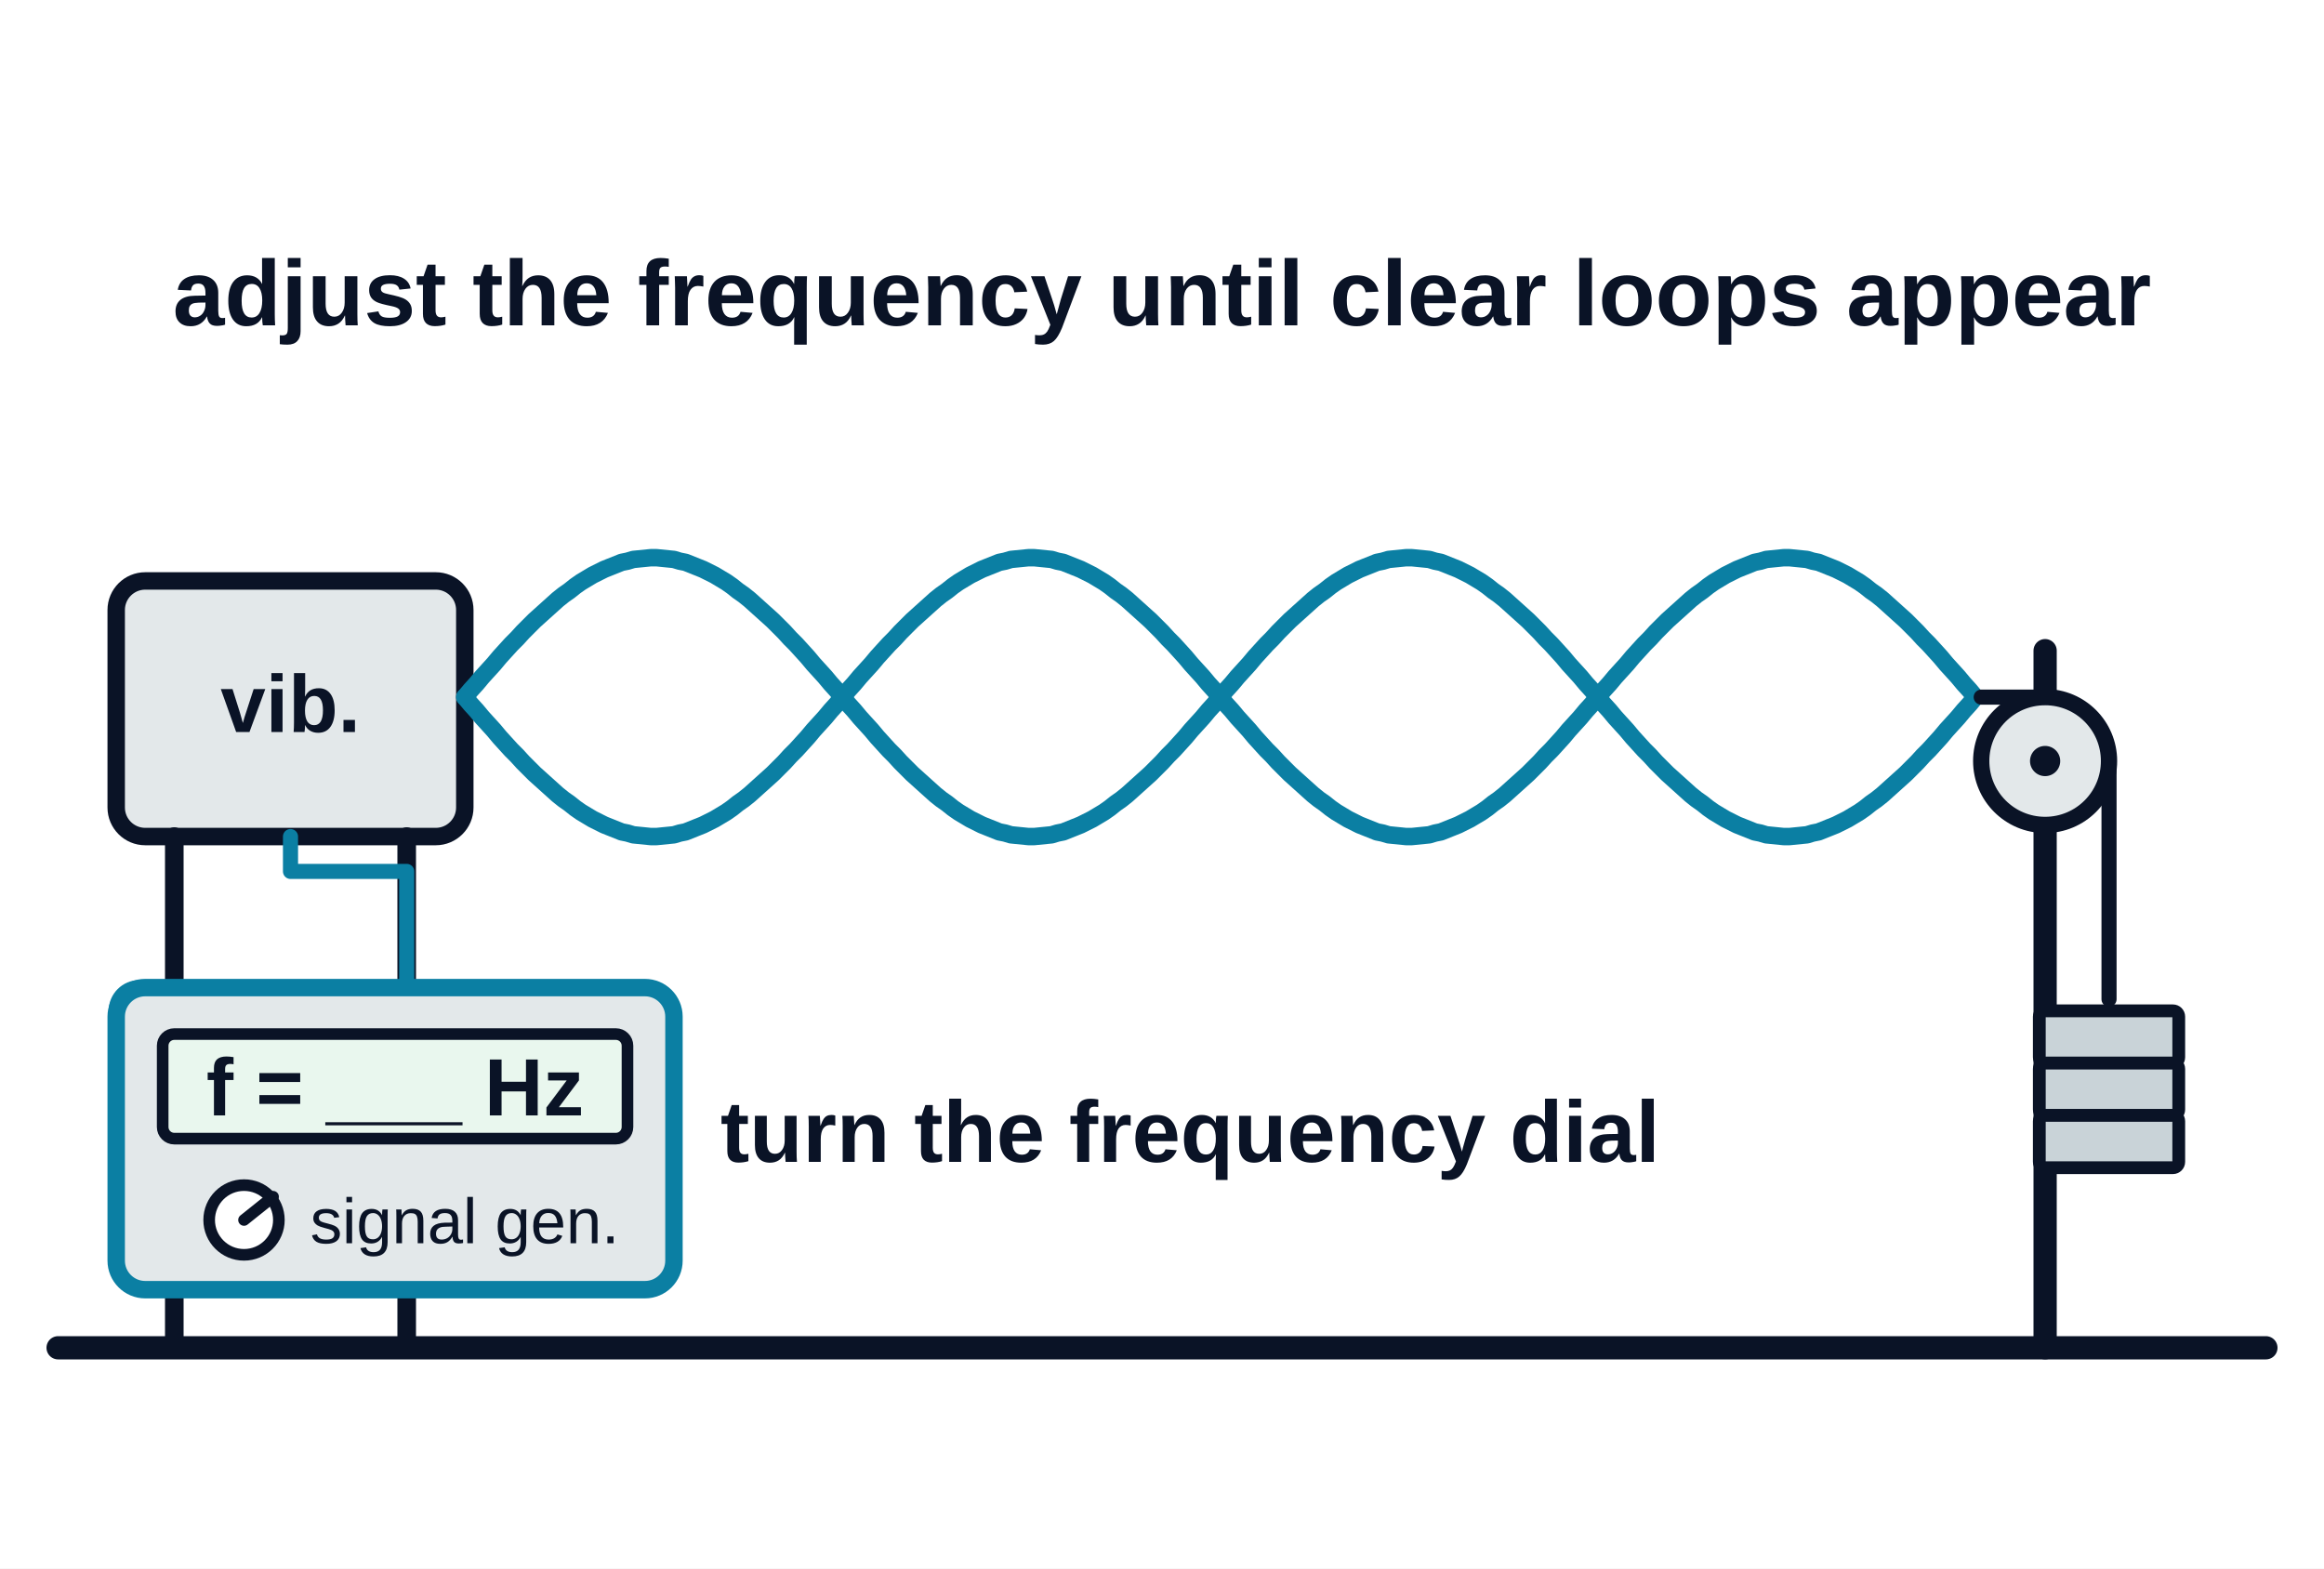
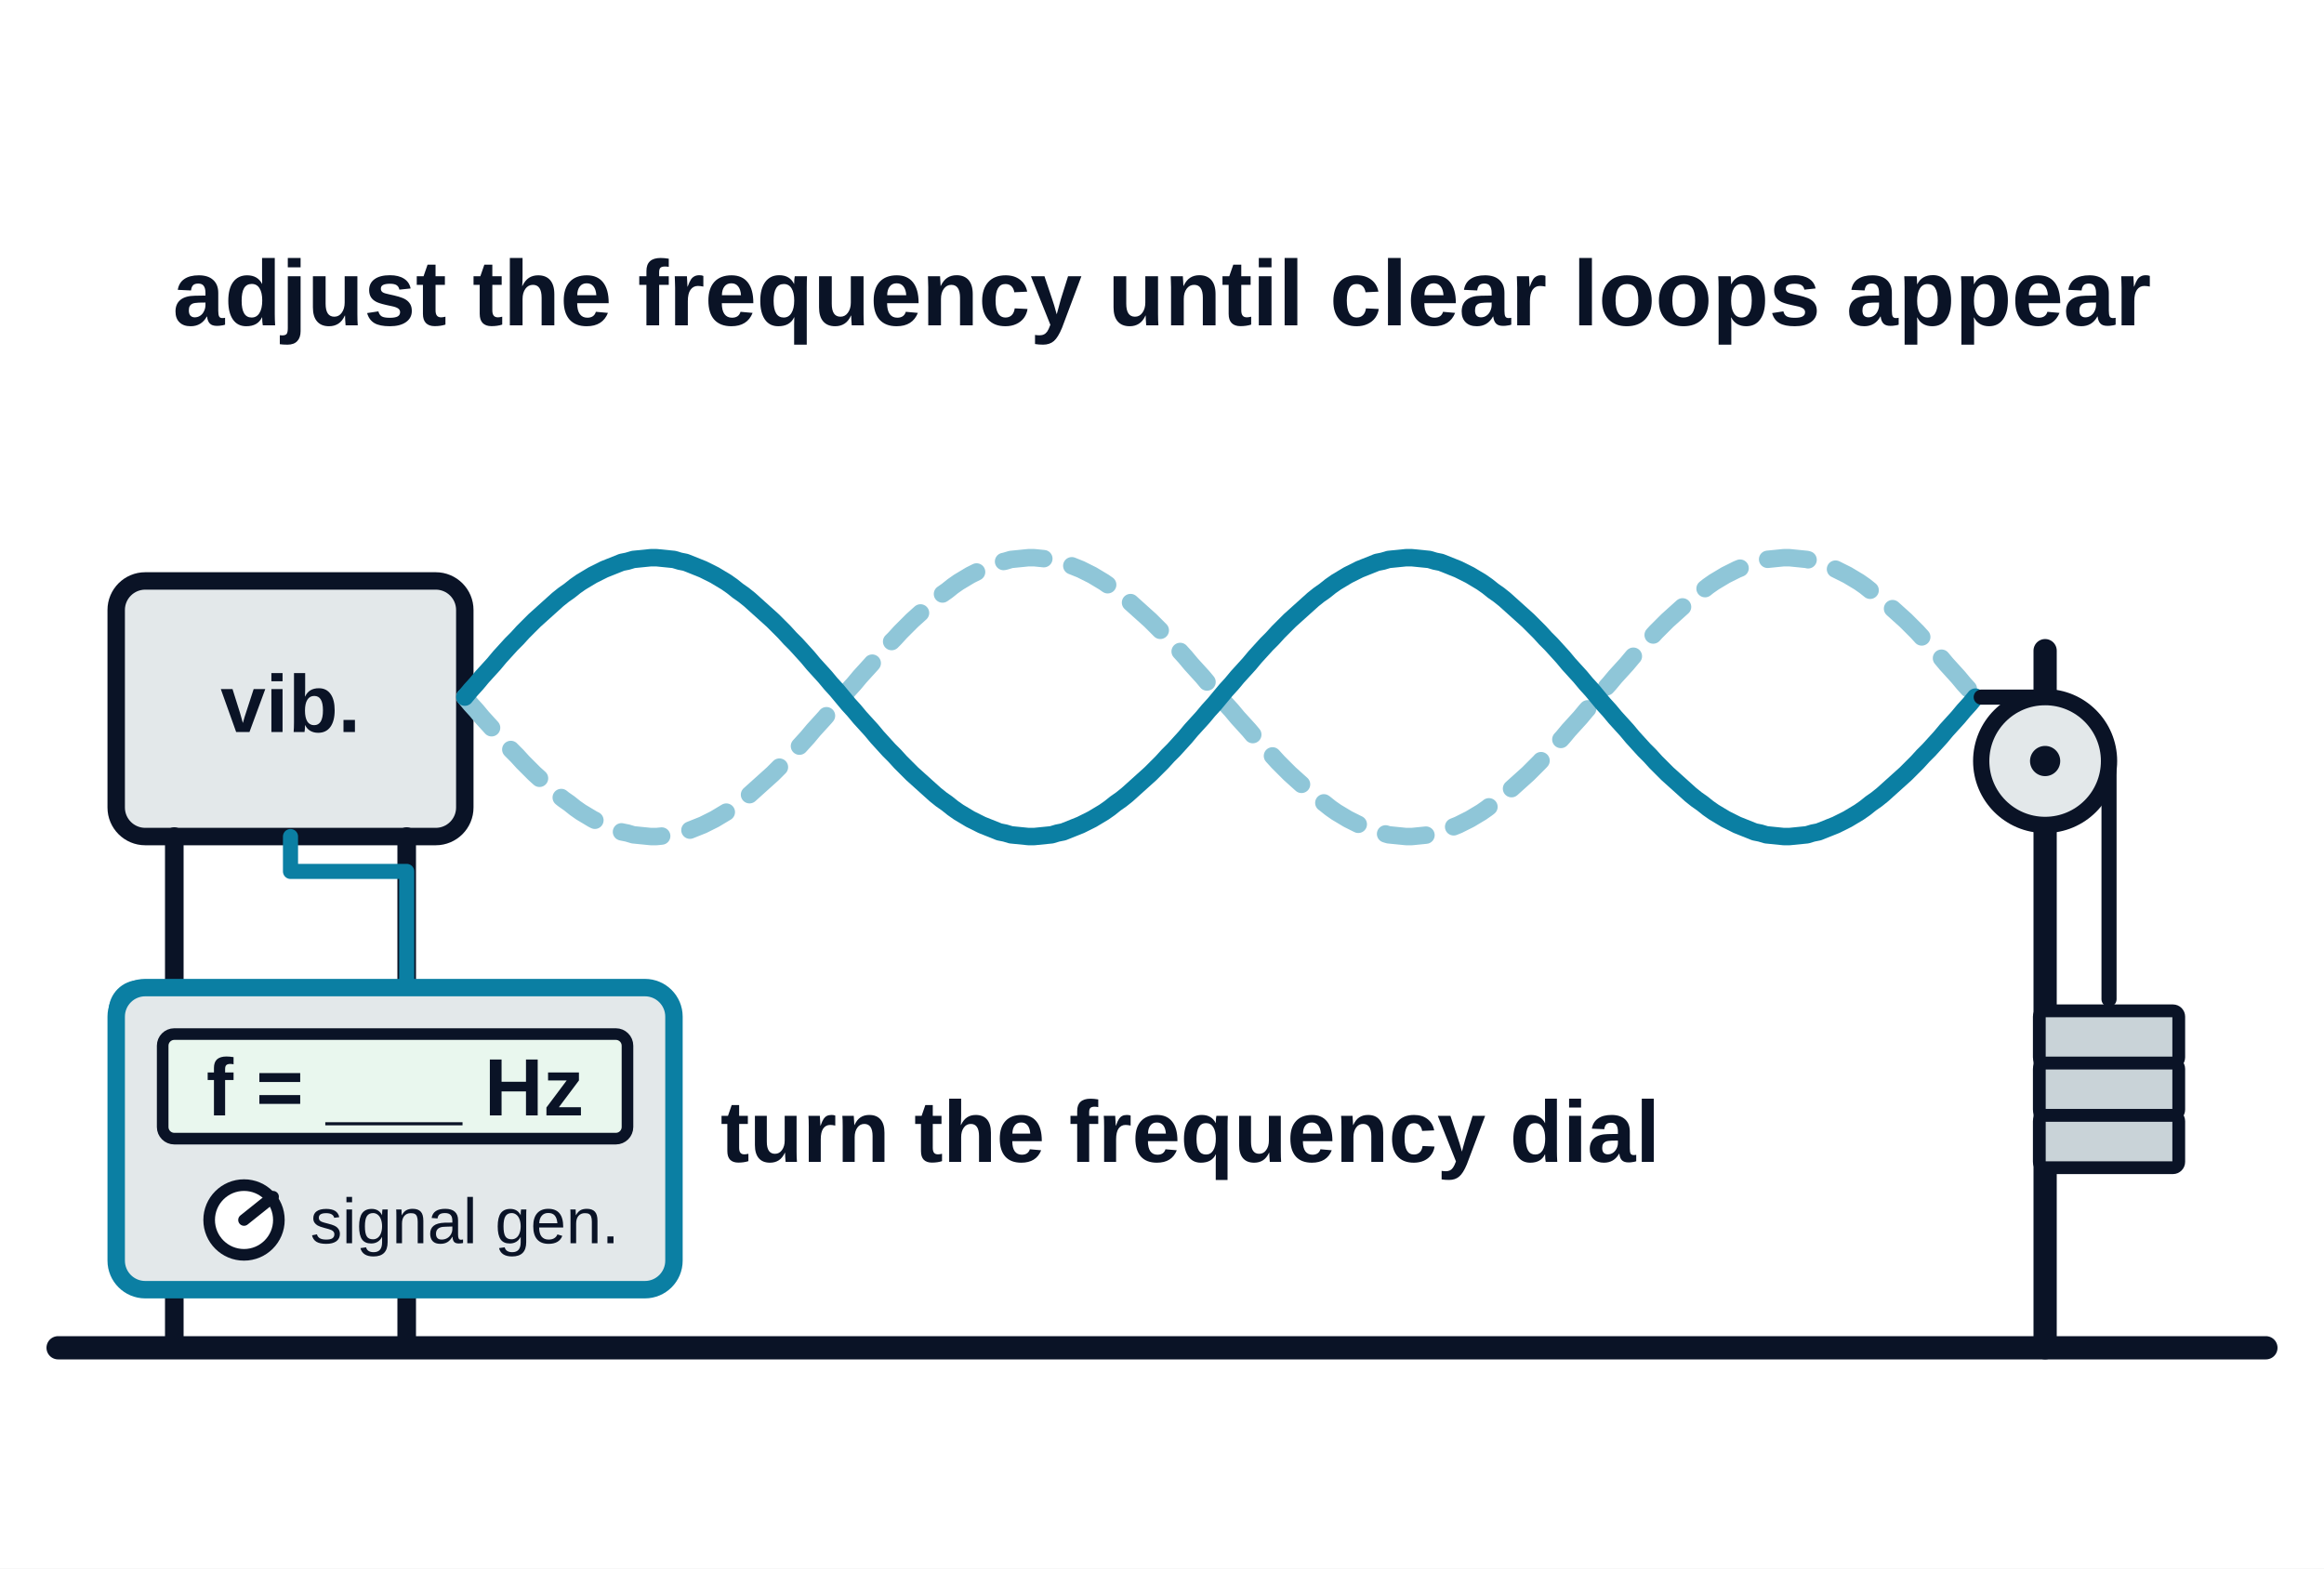
<svg xmlns="http://www.w3.org/2000/svg" viewBox="0 0 400 270" width="400" height="270" role="img" font-family="Arial, Helvetica, sans-serif" fill="none" stroke="#0a1326" stroke-width="3.2" stroke-linecap="round" stroke-linejoin="round">
  <rect width="400" height="270" fill="#ffffff" stroke="none" />
  <line x1="10" y1="232" x2="390" y2="232" stroke="#0a1326" stroke-width="4" />
  <rect x="20" y="100" width="60" height="44" fill="#e3e8ea" stroke="#0a1326" stroke-width="3" rx="5" />
  <text x="50" y="126" text-anchor="middle" font-size="14" font-weight="700" fill="#0a1326" stroke="none">vib.</text>
  <line x1="30" y1="144" x2="30" y2="232" stroke="#0a1326" stroke-width="3.2" />
  <line x1="70" y1="144" x2="70" y2="232" stroke="#0a1326" stroke-width="3.2" />
  <line x1="352" y1="232" x2="352" y2="112" stroke="#0a1326" stroke-width="4" />
  <circle cx="352" cy="131" r="11" fill="#e3e8ea" stroke="#0a1326" stroke-width="2.8" />
  <circle cx="352" cy="131" r="2.6" fill="#0a1326" stroke="none" />
  <rect x="20" y="170" width="70" height="40" fill="#ffffff" stroke="#0b7fa3" stroke-width="2.6" rx="4" />
  <text x="55" y="195.2" text-anchor="middle" font-size="15" font-weight="700" fill="#0a1326" stroke="none" />
+   <path d="M80 120 L81 121.2 L82 122.3 L83 123.5 L84 124.6 L85 125.7 L86 126.9 L87 128 L88 129.1 L89 130.1 L90 131.2 L91 132.2 L92 133.2 L93 134.1 L94 135 L95 135.9 L96 136.8 L97 137.6 L98 138.3 L99 139.1 L100 139.8 L101 140.4 L102 141 L103 141.5 L104 142 L105 142.4 L106 142.8 L107 143.2 L108 143.4 L109 143.7 L110 143.8 L111 143.9 L112 144 L113 144 L114 143.9 L115 143.8 L116 143.7 L117 143.4 L118 143.2 L119 142.8 L120 142.4 L121 142 L122 141.5 L123 141 L124 140.4 L125 139.8 L126 139.1 L127 138.3 L128 137.6 L129 136.8 L130 135.9 L131 135 L132 134.1 L133 133.2 L134 132.2 L135 131.2 L136 130.1 L137 129.1 L138 128 L139 126.9 L140 125.7 L141 124.6 L142 123.5 L143 122.3 L144 121.2 L145 120 L146 118.8 L147 117.7 L148 116.5 L149 115.4 L150 114.3 L151 113.1 L152 112 L153 110.9 L154 109.9 L155 108.8 L156 107.8 L157 106.8 L158 105.9 L159 105 L160 104.1 L161 103.2 L162 102.4 L163 101.7 L164 100.9 L165 100.2 L166 99.6 L167 99 L168 98.5 L169 98 L170 97.6 L171 97.2 L172 96.8 L173 96.6 L174 96.3 L175 96.2 L176 96.1 L177 96 L178 96 L179 96.1 L180 96.2 L181 96.3 L182 96.6 L183 96.8 L184 97.2 L185 97.6 L186 98 L187 98.5 L188 99 L189 99.6 L190 100.2 L191 100.9 L192 101.7 L193 102.4 L194 103.2 L195 104.1 L196 105 L197 105.9 L198 106.8 L199 107.8 L200 108.8 L201 109.9 L202 110.9 L203 112 L204 113.1 L205 114.3 L206 115.4 L207 116.5 L208 117.7 L209 118.8 L210 120 L211 121.2 L212 122.3 L213 123.5 L214 124.6 L215 125.7 L216 126.9 L217 128 L218 129.1 L219 130.1 L220 131.2 L221 132.2 L222 133.2 L223 134.1 L224 135 L225 135.9 L226 136.8 L227 137.6 L228 138.3 L229 139.1 L230 139.8 L231 140.4 L232 141 L233 141.5 L234 142 L235 142.4 L236 142.8 L237 143.2 L238 143.4 L239 143.7 L240 143.8 L241 143.9 L242 144 L243 144 L244 143.9 L245 143.8 L246 143.7 L247 143.4 L248 143.2 L249 142.8 L250 142.4 L251 142 L252 141.5 L253 141 L254 140.4 L255 139.8 L256 139.1 L257 138.3 L258 137.6 L259 136.8 L260 135.9 L261 135 L262 134.1 L263 133.2 L264 132.2 L265 131.2 L266 130.1 L267 129.1 L268 128 L269 126.9 L270 125.7 L271 124.6 L272 123.5 L273 122.3 L274 121.2 L275 120 L276 118.8 L277 117.7 L278 116.5 L279 115.4 L280 114.3 L281 113.1 L282 112 L283 110.9 L284 109.9 L285 108.8 L286 107.8 L287 106.8 L288 105.9 L289 105 L290 104.1 L291 103.2 L292 102.4 L293 101.7 L294 100.9 L295 100.2 L296 99.6 L297 99 L298 98.5 L299 98 L300 97.6 L301 97.2 L302 96.8 L303 96.6 L304 96.3 L305 96.2 L306 96.1 L307 96 L308 96 L309 96.1 L310 96.2 L311 96.3 L312 96.6 L313 96.8 L314 97.2 L315 97.6 L316 98 L317 98.5 L318 99 L319 99.6 L320 100.2 L321 100.9 L322 101.7 L323 102.4 L324 103.2 L325 104.1 L326 105 L327 105.9 L328 106.8 L329 107.8 L330 108.8 L331 109.9 L332 110.9 L333 112 L334 113.1 L335 114.3 L336 115.4 L337 116.5 L338 117.7 L339 118.8 L340 120" stroke="#8fc6d8" stroke-dasharray="7 5" stroke-width="3" fill="none" />
  <path d="M80 120 L81 118.8 L82 117.7 L83 116.5 L84 115.4 L85 114.3 L86 113.1 L87 112 L88 110.9 L89 109.9 L90 108.8 L91 107.8 L92 106.8 L93 105.9 L94 105 L95 104.1 L96 103.2 L97 102.4 L98 101.7 L99 100.9 L100 100.2 L101 99.6 L102 99 L103 98.5 L104 98 L105 97.6 L106 97.2 L107 96.8 L108 96.6 L109 96.3 L110 96.2 L111 96.1 L112 96 L113 96 L114 96.1 L115 96.2 L116 96.3 L117 96.6 L118 96.8 L119 97.2 L120 97.6 L121 98 L122 98.5 L123 99 L124 99.6 L125 100.2 L126 100.9 L127 101.7 L128 102.4 L129 103.2 L130 104.1 L131 105 L132 105.9 L133 106.8 L134 107.8 L135 108.8 L136 109.9 L137 110.9 L138 112 L139 113.1 L140 114.3 L141 115.4 L142 116.5 L143 117.7 L144 118.8 L145 120 L146 121.2 L147 122.3 L148 123.5 L149 124.6 L150 125.7 L151 126.9 L152 128 L153 129.1 L154 130.1 L155 131.2 L156 132.2 L157 133.2 L158 134.1 L159 135 L160 135.9 L161 136.8 L162 137.6 L163 138.3 L164 139.1 L165 139.8 L166 140.4 L167 141 L168 141.5 L169 142 L170 142.4 L171 142.8 L172 143.2 L173 143.4 L174 143.7 L175 143.8 L176 143.9 L177 144 L178 144 L179 143.9 L180 143.8 L181 143.7 L182 143.4 L183 143.2 L184 142.8 L185 142.4 L186 142 L187 141.5 L188 141 L189 140.4 L190 139.8 L191 139.1 L192 138.3 L193 137.6 L194 136.8 L195 135.9 L196 135 L197 134.1 L198 133.2 L199 132.2 L200 131.2 L201 130.1 L202 129.1 L203 128 L204 126.9 L205 125.7 L206 124.6 L207 123.5 L208 122.3 L209 121.2 L210 120 L211 118.8 L212 117.7 L213 116.5 L214 115.4 L215 114.3 L216 113.1 L217 112 L218 110.9 L219 109.9 L220 108.8 L221 107.8 L222 106.8 L223 105.9 L224 105 L225 104.1 L226 103.2 L227 102.4 L228 101.7 L229 100.9 L230 100.2 L231 99.6 L232 99 L233 98.5 L234 98 L235 97.6 L236 97.2 L237 96.8 L238 96.6 L239 96.3 L240 96.2 L241 96.1 L242 96 L243 96 L244 96.1 L245 96.2 L246 96.3 L247 96.6 L248 96.8 L249 97.2 L250 97.6 L251 98 L252 98.5 L253 99 L254 99.6 L255 100.2 L256 100.9 L257 101.7 L258 102.4 L259 103.2 L260 104.1 L261 105 L262 105.9 L263 106.8 L264 107.8 L265 108.8 L266 109.9 L267 110.9 L268 112 L269 113.1 L270 114.3 L271 115.4 L272 116.5 L273 117.7 L274 118.8 L275 120 L276 121.2 L277 122.3 L278 123.5 L279 124.6 L280 125.7 L281 126.9 L282 128 L283 129.1 L284 130.1 L285 131.2 L286 132.2 L287 133.2 L288 134.1 L289 135 L290 135.9 L291 136.8 L292 137.6 L293 138.3 L294 139.1 L295 139.8 L296 140.4 L297 141 L298 141.5 L299 142 L300 142.4 L301 142.8 L302 143.2 L303 143.4 L304 143.7 L305 143.8 L306 143.9 L307 144 L308 144 L309 143.9 L310 143.8 L311 143.7 L312 143.4 L313 143.2 L314 142.8 L315 142.4 L316 142 L317 141.5 L318 141 L319 140.4 L320 139.8 L321 139.1 L322 138.3 L323 137.6 L324 136.8 L325 135.9 L326 135 L327 134.1 L328 133.2 L329 132.2 L330 131.2 L331 130.1 L332 129.1 L333 128 L334 126.9 L335 125.7 L336 124.6 L337 123.5 L338 122.3 L339 121.2 L340 120" stroke="#0b7fa3" stroke-width="3" fill="none" />
-   <path d="M80 120 L81 121.2 L82 122.3 L83 123.5 L84 124.6 L85 125.7 L86 126.9 L87 128 L88 129.1 L89 130.1 L90 131.2 L91 132.2 L92 133.2 L93 134.1 L94 135 L95 135.9 L96 136.8 L97 137.6 L98 138.3 L99 139.1 L100 139.8 L101 140.4 L102 141 L103 141.5 L104 142 L105 142.4 L106 142.8 L107 143.2 L108 143.4 L109 143.7 L110 143.8 L111 143.9 L112 144 L113 144 L114 143.9 L115 143.8 L116 143.7 L117 143.4 L118 143.2 L119 142.8 L120 142.4 L121 142 L122 141.5 L123 141 L124 140.4 L125 139.8 L126 139.1 L127 138.3 L128 137.6 L129 136.8 L130 135.9 L131 135 L132 134.1 L133 133.2 L134 132.2 L135 131.2 L136 130.1 L137 129.1 L138 128 L139 126.9 L140 125.7 L141 124.6 L142 123.5 L143 122.3 L144 121.2 L145 120 L146 118.8 L147 117.7 L148 116.5 L149 115.4 L150 114.3 L151 113.1 L152 112 L153 110.9 L154 109.9 L155 108.8 L156 107.8 L157 106.8 L158 105.9 L159 105 L160 104.1 L161 103.2 L162 102.4 L163 101.7 L164 100.9 L165 100.2 L166 99.6 L167 99 L168 98.5 L169 98 L170 97.6 L171 97.2 L172 96.8 L173 96.6 L174 96.3 L175 96.2 L176 96.1 L177 96 L178 96 L179 96.1 L180 96.2 L181 96.3 L182 96.6 L183 96.8 L184 97.2 L185 97.6 L186 98 L187 98.5 L188 99 L189 99.6 L190 100.2 L191 100.9 L192 101.7 L193 102.4 L194 103.2 L195 104.1 L196 105 L197 105.9 L198 106.8 L199 107.8 L200 108.8 L201 109.9 L202 110.9 L203 112 L204 113.1 L205 114.3 L206 115.4 L207 116.5 L208 117.7 L209 118.8 L210 120 L211 121.2 L212 122.3 L213 123.5 L214 124.6 L215 125.7 L216 126.9 L217 128 L218 129.1 L219 130.1 L220 131.2 L221 132.2 L222 133.2 L223 134.1 L224 135 L225 135.9 L226 136.8 L227 137.6 L228 138.3 L229 139.1 L230 139.8 L231 140.4 L232 141 L233 141.5 L234 142 L235 142.4 L236 142.8 L237 143.2 L238 143.4 L239 143.7 L240 143.8 L241 143.9 L242 144 L243 144 L244 143.9 L245 143.8 L246 143.7 L247 143.4 L248 143.2 L249 142.8 L250 142.4 L251 142 L252 141.5 L253 141 L254 140.4 L255 139.8 L256 139.1 L257 138.3 L258 137.6 L259 136.8 L260 135.9 L261 135 L262 134.1 L263 133.2 L264 132.2 L265 131.2 L266 130.1 L267 129.1 L268 128 L269 126.9 L270 125.7 L271 124.6 L272 123.5 L273 122.3 L274 121.2 L275 120 L276 118.8 L277 117.7 L278 116.5 L279 115.4 L280 114.3 L281 113.1 L282 112 L283 110.9 L284 109.9 L285 108.8 L286 107.8 L287 106.8 L288 105.9 L289 105 L290 104.1 L291 103.2 L292 102.4 L293 101.7 L294 100.9 L295 100.2 L296 99.6 L297 99 L298 98.5 L299 98 L300 97.6 L301 97.2 L302 96.8 L303 96.6 L304 96.3 L305 96.2 L306 96.1 L307 96 L308 96 L309 96.1 L310 96.2 L311 96.3 L312 96.6 L313 96.8 L314 97.2 L315 97.6 L316 98 L317 98.5 L318 99 L319 99.6 L320 100.2 L321 100.9 L322 101.7 L323 102.4 L324 103.2 L325 104.1 L326 105 L327 105.9 L328 106.8 L329 107.8 L330 108.8 L331 109.9 L332 110.9 L333 112 L334 113.1 L335 114.3 L336 115.4 L337 116.5 L338 117.7 L339 118.8 L340 120" stroke="#0b7fa3" stroke-width="3" fill="none" />
  <line x1="341" y1="120" x2="352" y2="120" stroke="#0a1326" stroke-width="2.6" />
  <line x1="363" y1="131" x2="363" y2="172" stroke="#0a1326" stroke-width="2.6" />
  <rect x="351" y="174" width="24" height="9" fill="#c9d3d8" stroke="#0a1326" stroke-width="2.2" rx="1" />
  <rect x="351" y="183" width="24" height="9" fill="#c9d3d8" stroke="#0a1326" stroke-width="2.2" rx="1" />
  <rect x="351" y="192" width="24" height="9" fill="#c9d3d8" stroke="#0a1326" stroke-width="2.2" rx="1" />
  <rect x="20" y="170" width="96" height="52" fill="#e3e8ea" stroke="#0b7fa3" stroke-width="3" rx="5" />
  <rect x="28" y="178" width="80" height="18" fill="#e9f7ee" stroke="#0a1326" stroke-width="2" rx="2" />
  <text x="68" y="192" text-anchor="middle" font-size="14" font-weight="700" fill="#0a1326" stroke="none">f = ___ Hz</text>
  <circle cx="42" cy="210" r="6" fill="#ffffff" stroke="#0a1326" stroke-width="2" />
  <line x1="42" y1="210" x2="47" y2="206" stroke="#0a1326" stroke-width="2" />
  <text x="80" y="214" text-anchor="middle" font-size="11" font-weight="400" fill="#0a1326" stroke="none">signal gen.</text>
  <path d="M70 170 V150 H50 V144" stroke="#0b7fa3" stroke-width="2.6" fill="none" />
  <text x="200" y="56" text-anchor="middle" font-size="16" font-weight="700" fill="#0a1326" stroke="none">adjust the frequency until clear loops appear</text>
  <text x="124" y="200" text-anchor="start" font-size="15" font-weight="700" fill="#0a1326" stroke="none">turn the frequency dial</text>
</svg>
